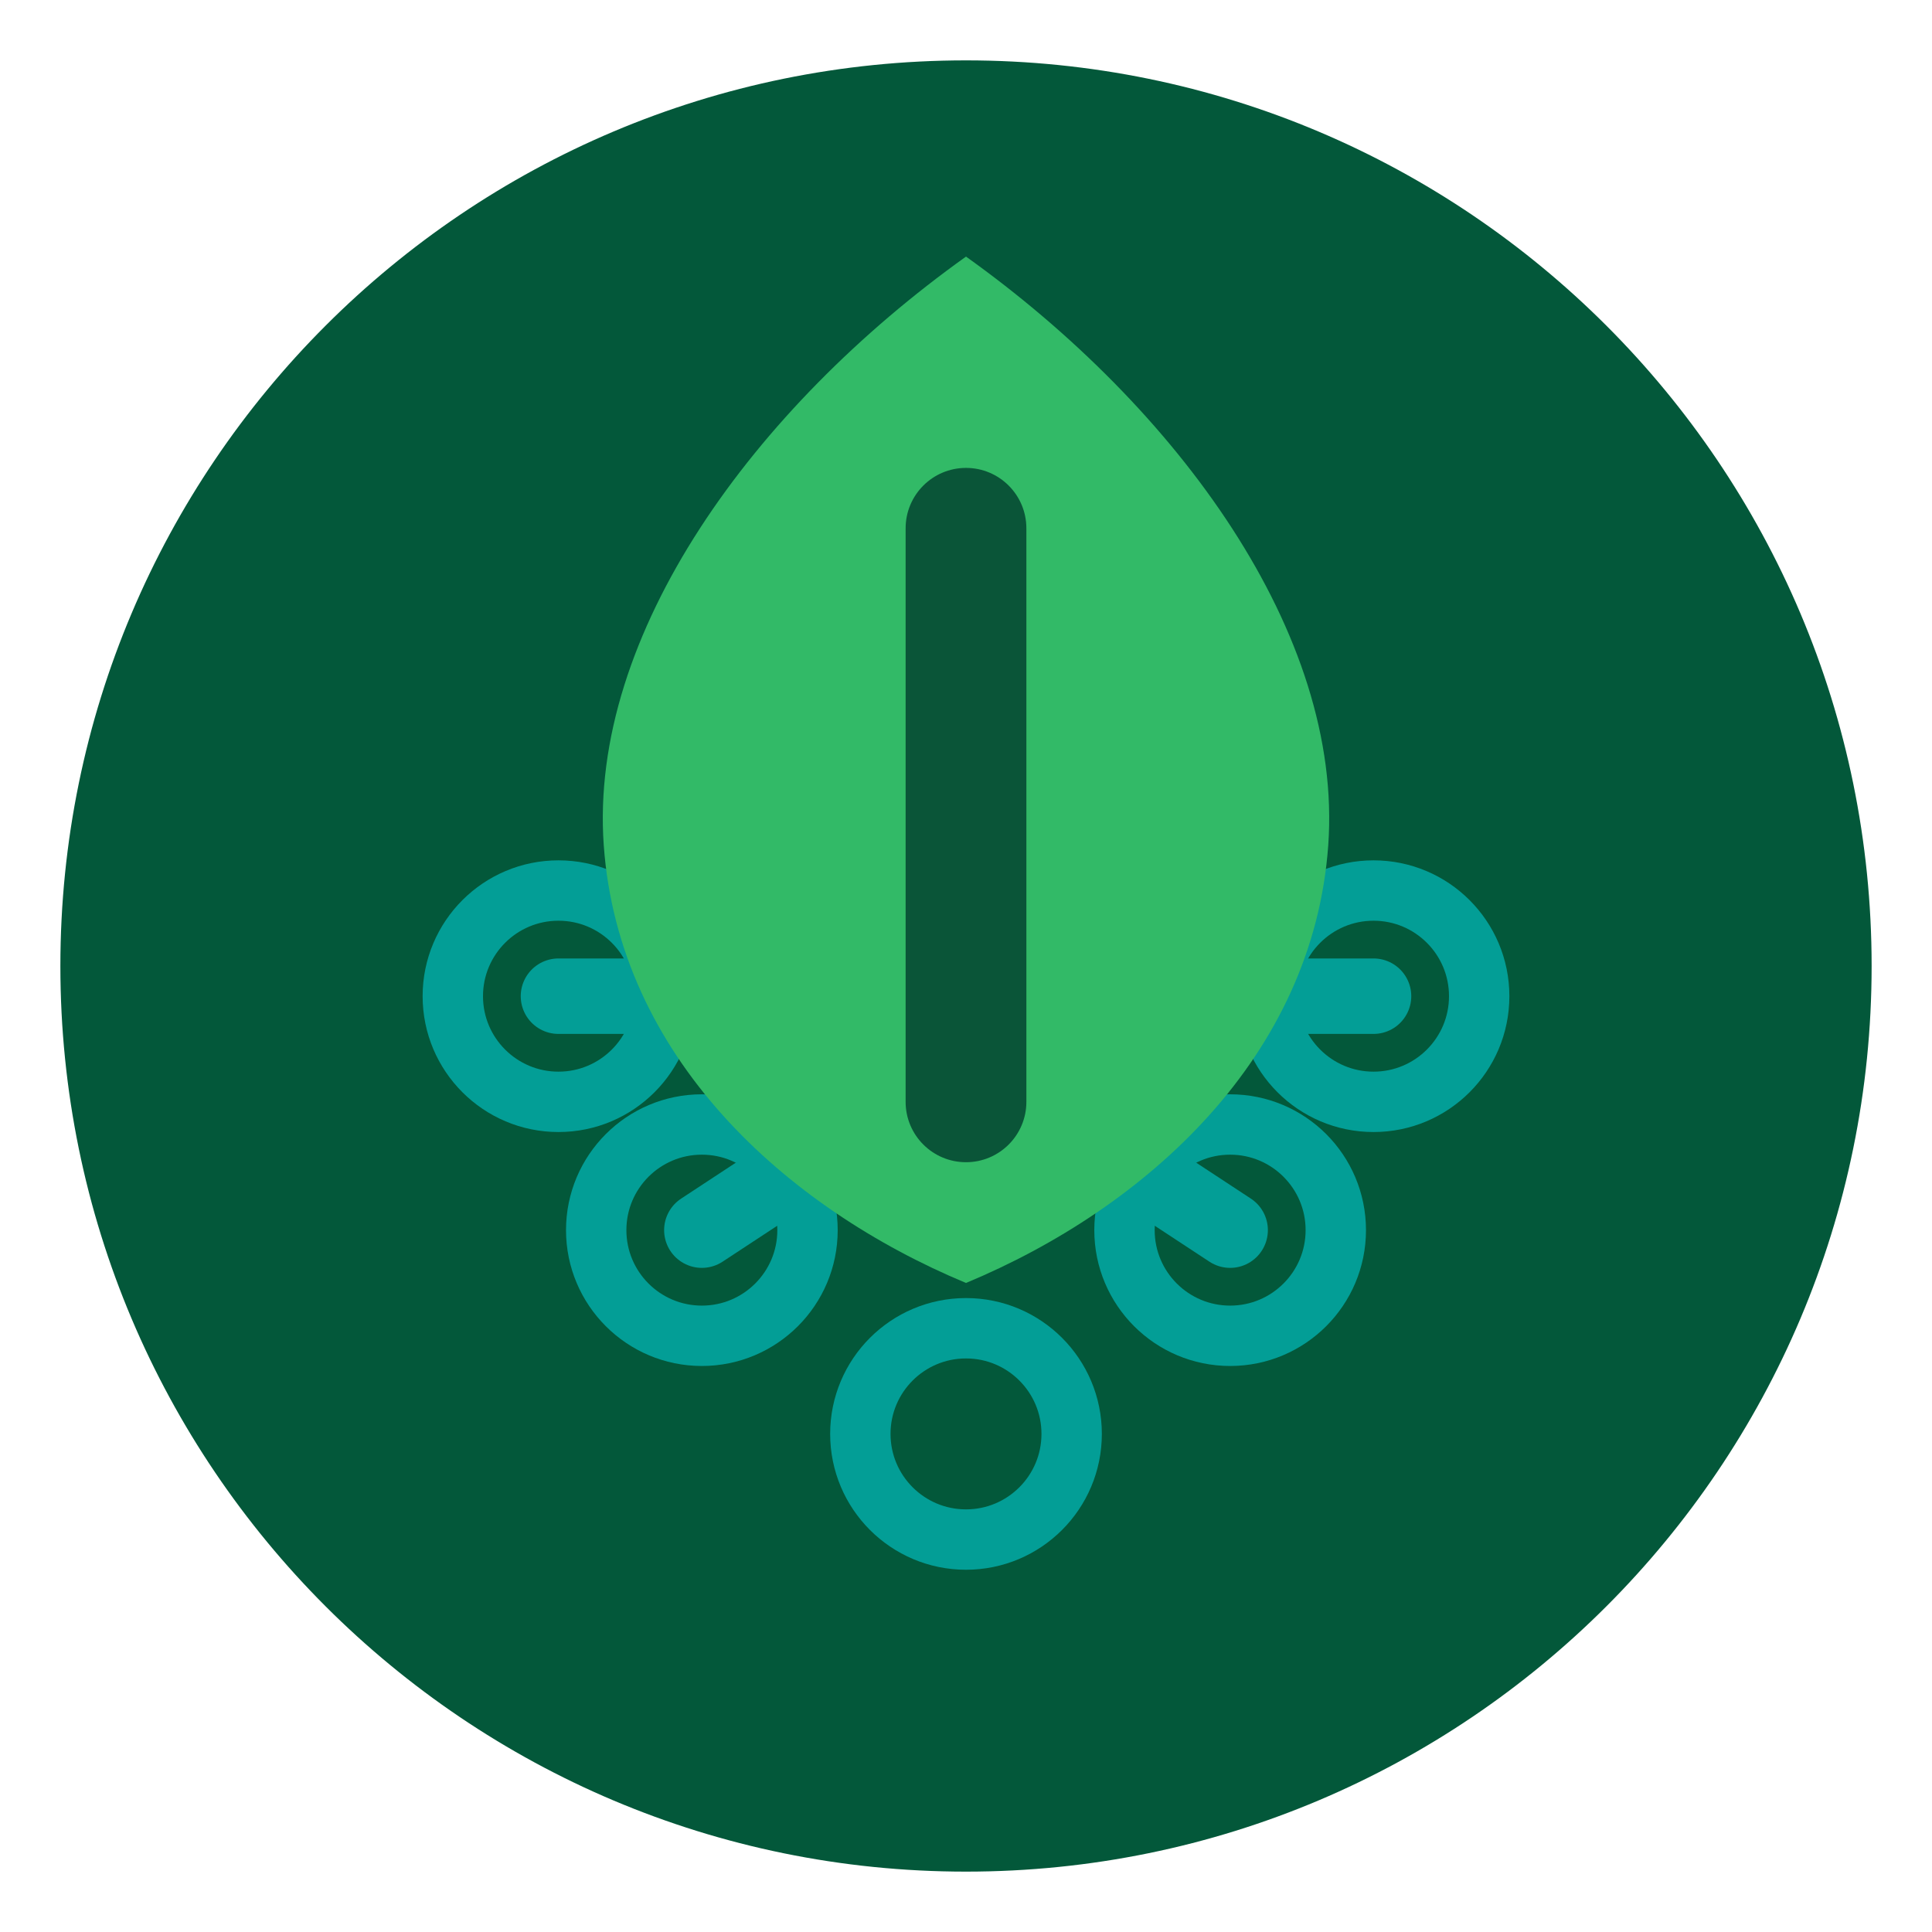
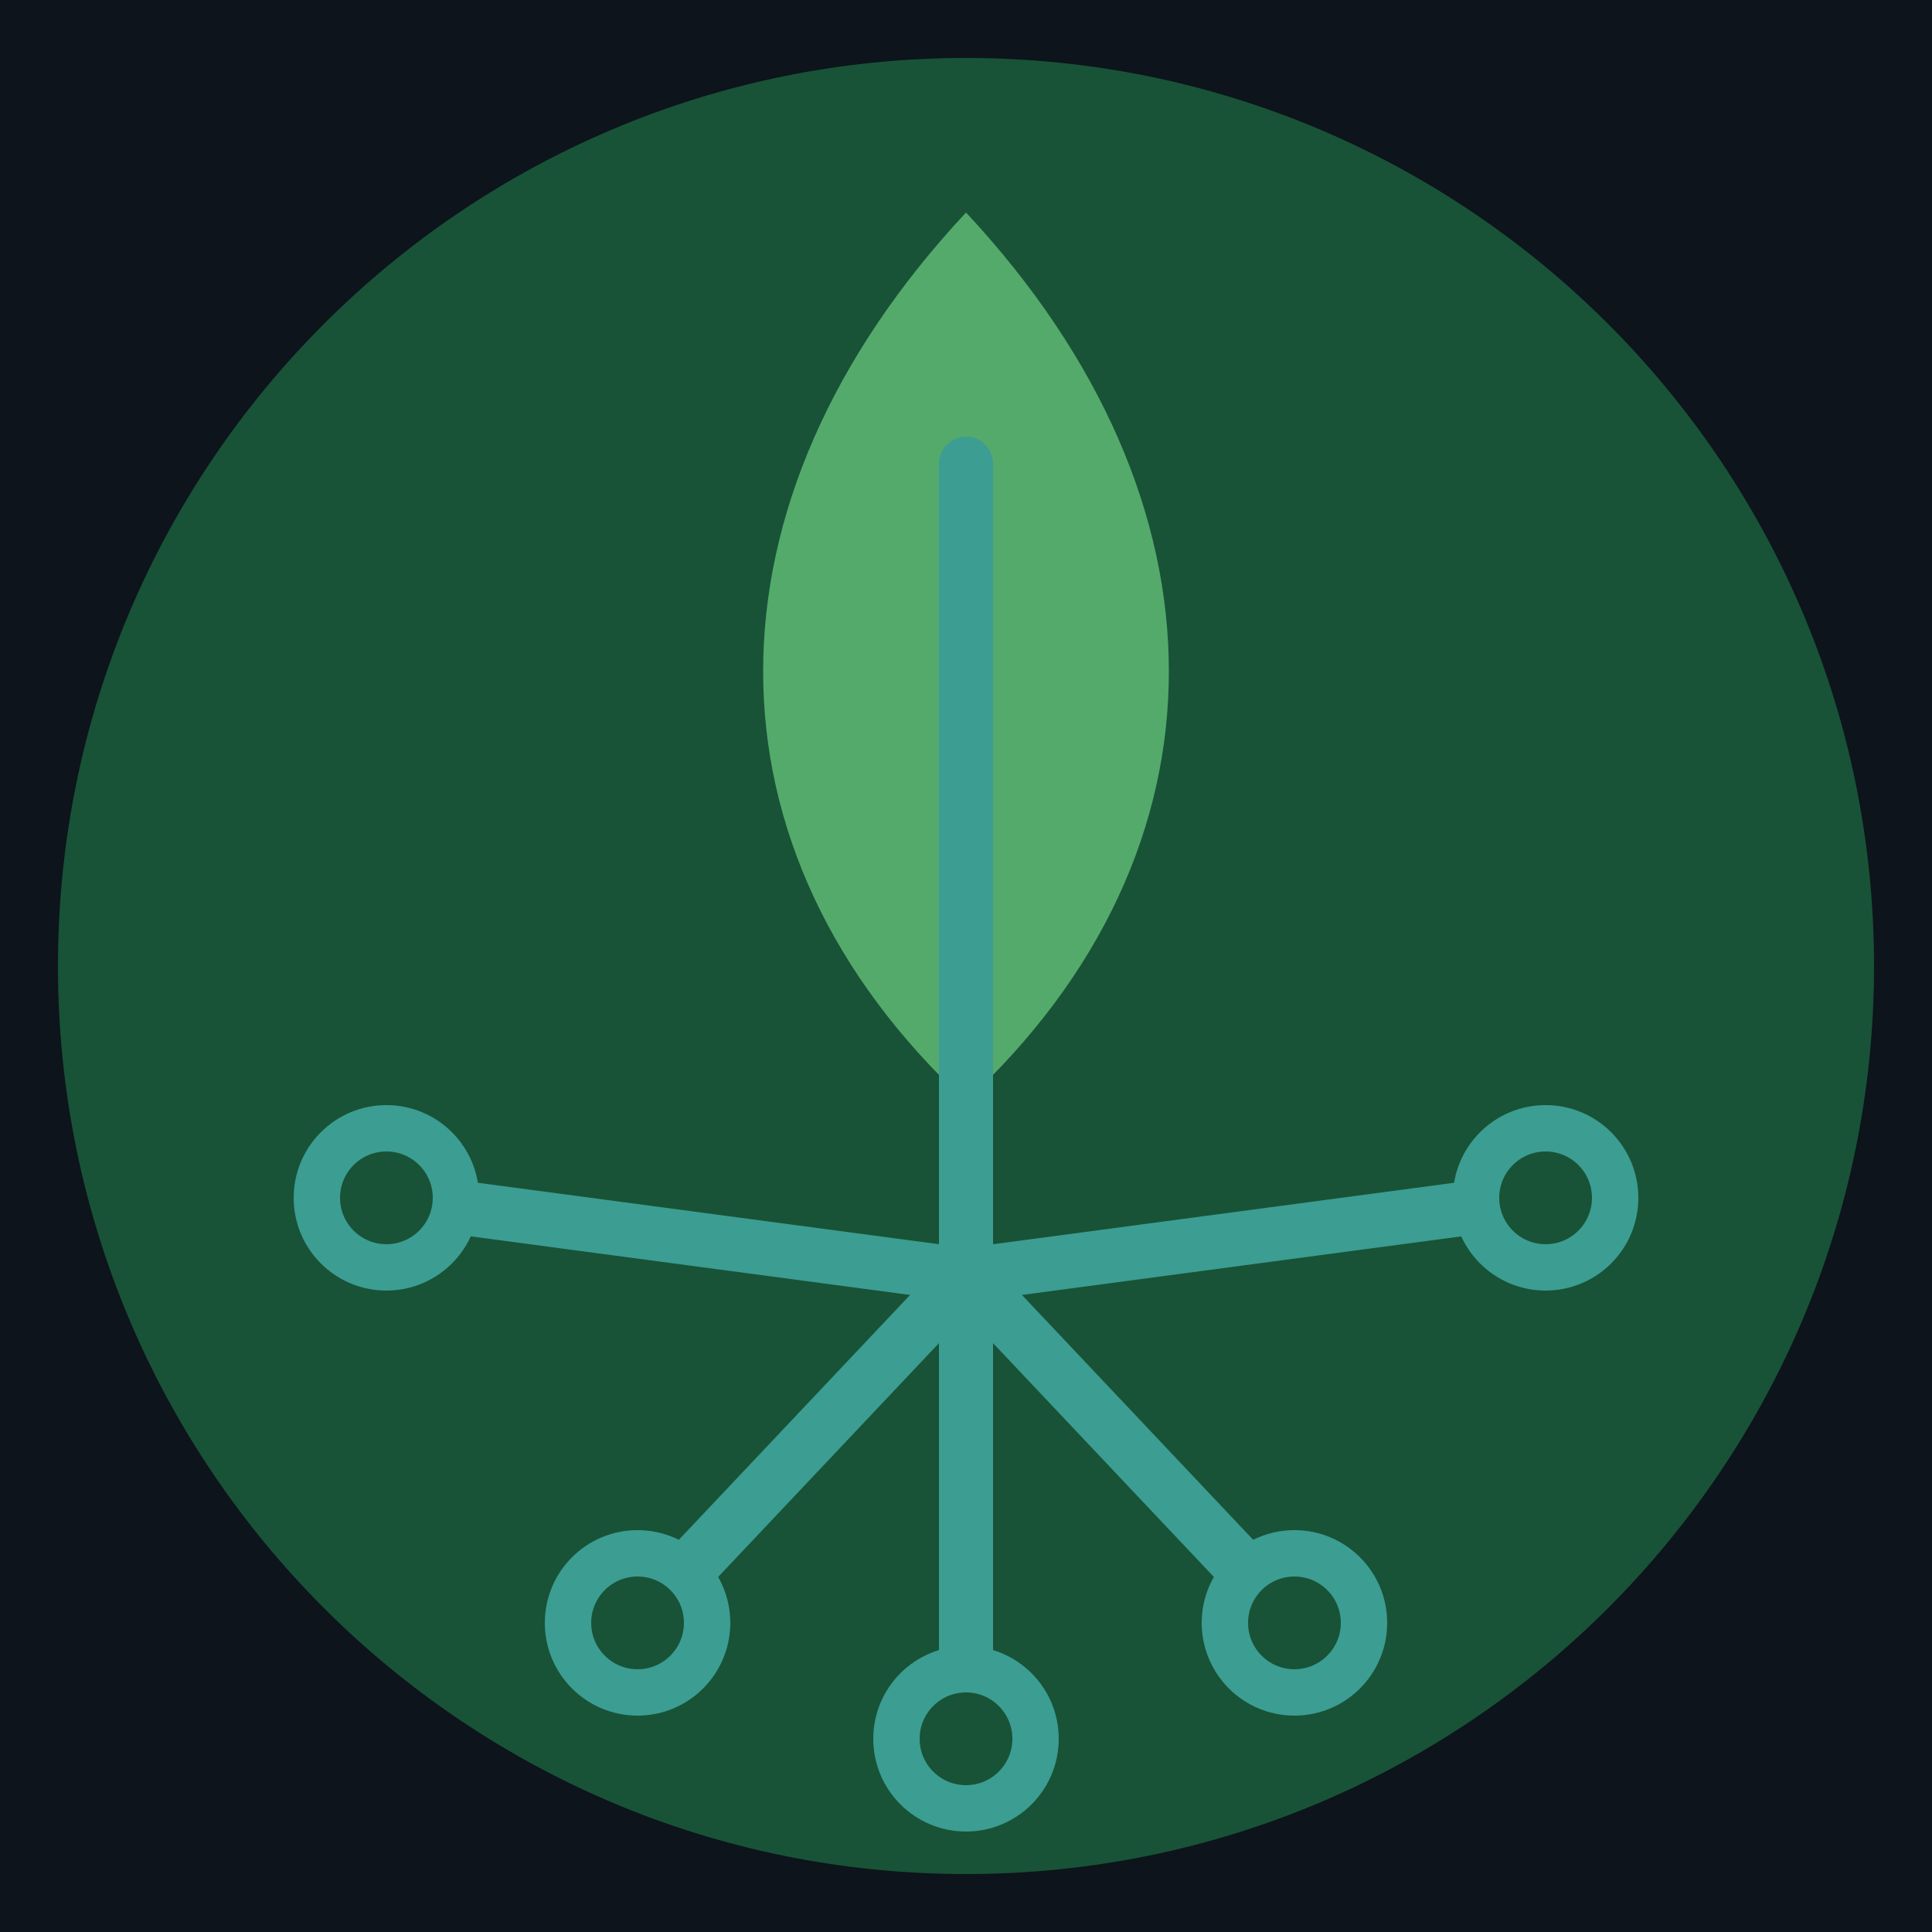
- <svg xmlns="http://www.w3.org/2000/svg" width="256" height="256" viewBox="0 0 256 256" fill="none">
-   <defs>
-     <linearGradient id="gLeaf" x1="0" y1="40" x2="0" y2="170">
-       <stop offset="0%" stop-color="#32BA67" />
-       <stop offset="100%" stop-color="#1E9B4A" />
-     </linearGradient>
-   </defs>
-   <circle cx="128" cy="128" r="120" fill="#03583A" />
-   <g stroke="#039E96" stroke-width="10" stroke-linecap="round" stroke-linejoin="round" fill="none">
-     <path d="M74 132 H182" />
-     <path d="M128 88 V162" />
-     <path d="M128 140 L93 163" />
-     <path d="M128 140 L163 163" />
-     <circle cx="74" cy="132" r="14" stroke-width="8" />
-     <circle cx="182" cy="132" r="14" stroke-width="8" />
-     <circle cx="93" cy="163" r="14" stroke-width="8" />
-     <circle cx="163" cy="163" r="14" stroke-width="8" />
-     <circle cx="128" cy="190" r="14" stroke-width="8" />
+ <svg xmlns="http://www.w3.org/2000/svg" width="500" height="500" viewBox="0 0 500 500">
+   <rect width="500" height="500" fill="#0d141b" />
+   <circle cx="250" cy="250" r="235" fill="#185337" />
+   <path d="M250,55 C320,130 320,220 250,285 C180,220 180,130 250,55 Z" fill="#54aa6b" />
+   <g stroke="#3c9d92" stroke-width="14" stroke-linecap="round" fill="none">
+     <line x1="250" y1="120" x2="250" y2="330" />
+     <line x1="250" y1="330" x2="100" y2="310" />
+     <line x1="250" y1="330" x2="165" y2="420" />
+     <line x1="250" y1="330" x2="250" y2="450" />
+     <line x1="250" y1="330" x2="335" y2="420" />
+     <line x1="250" y1="330" x2="400" y2="310" />
  </g>
-   <path d="M128 34 C156 54 178 84 176 112 C174 140 152 160 128 170 C104 160 82 140 80 112 C78 84 100 54 128 34 Z" fill="url(#gLeaf)" />
-   <rect x="120" y="62" width="16" height="92" rx="8" fill="#064A33" opacity="0.9" />
+   <g fill="#185337" stroke="#3c9d92" stroke-width="12">
+     <circle cx="100" cy="310" r="18" />
+     <circle cx="165" cy="420" r="18" />
+     <circle cx="250" cy="450" r="18" />
+     <circle cx="335" cy="420" r="18" />
+     <circle cx="400" cy="310" r="18" />
+   </g>
</svg>
